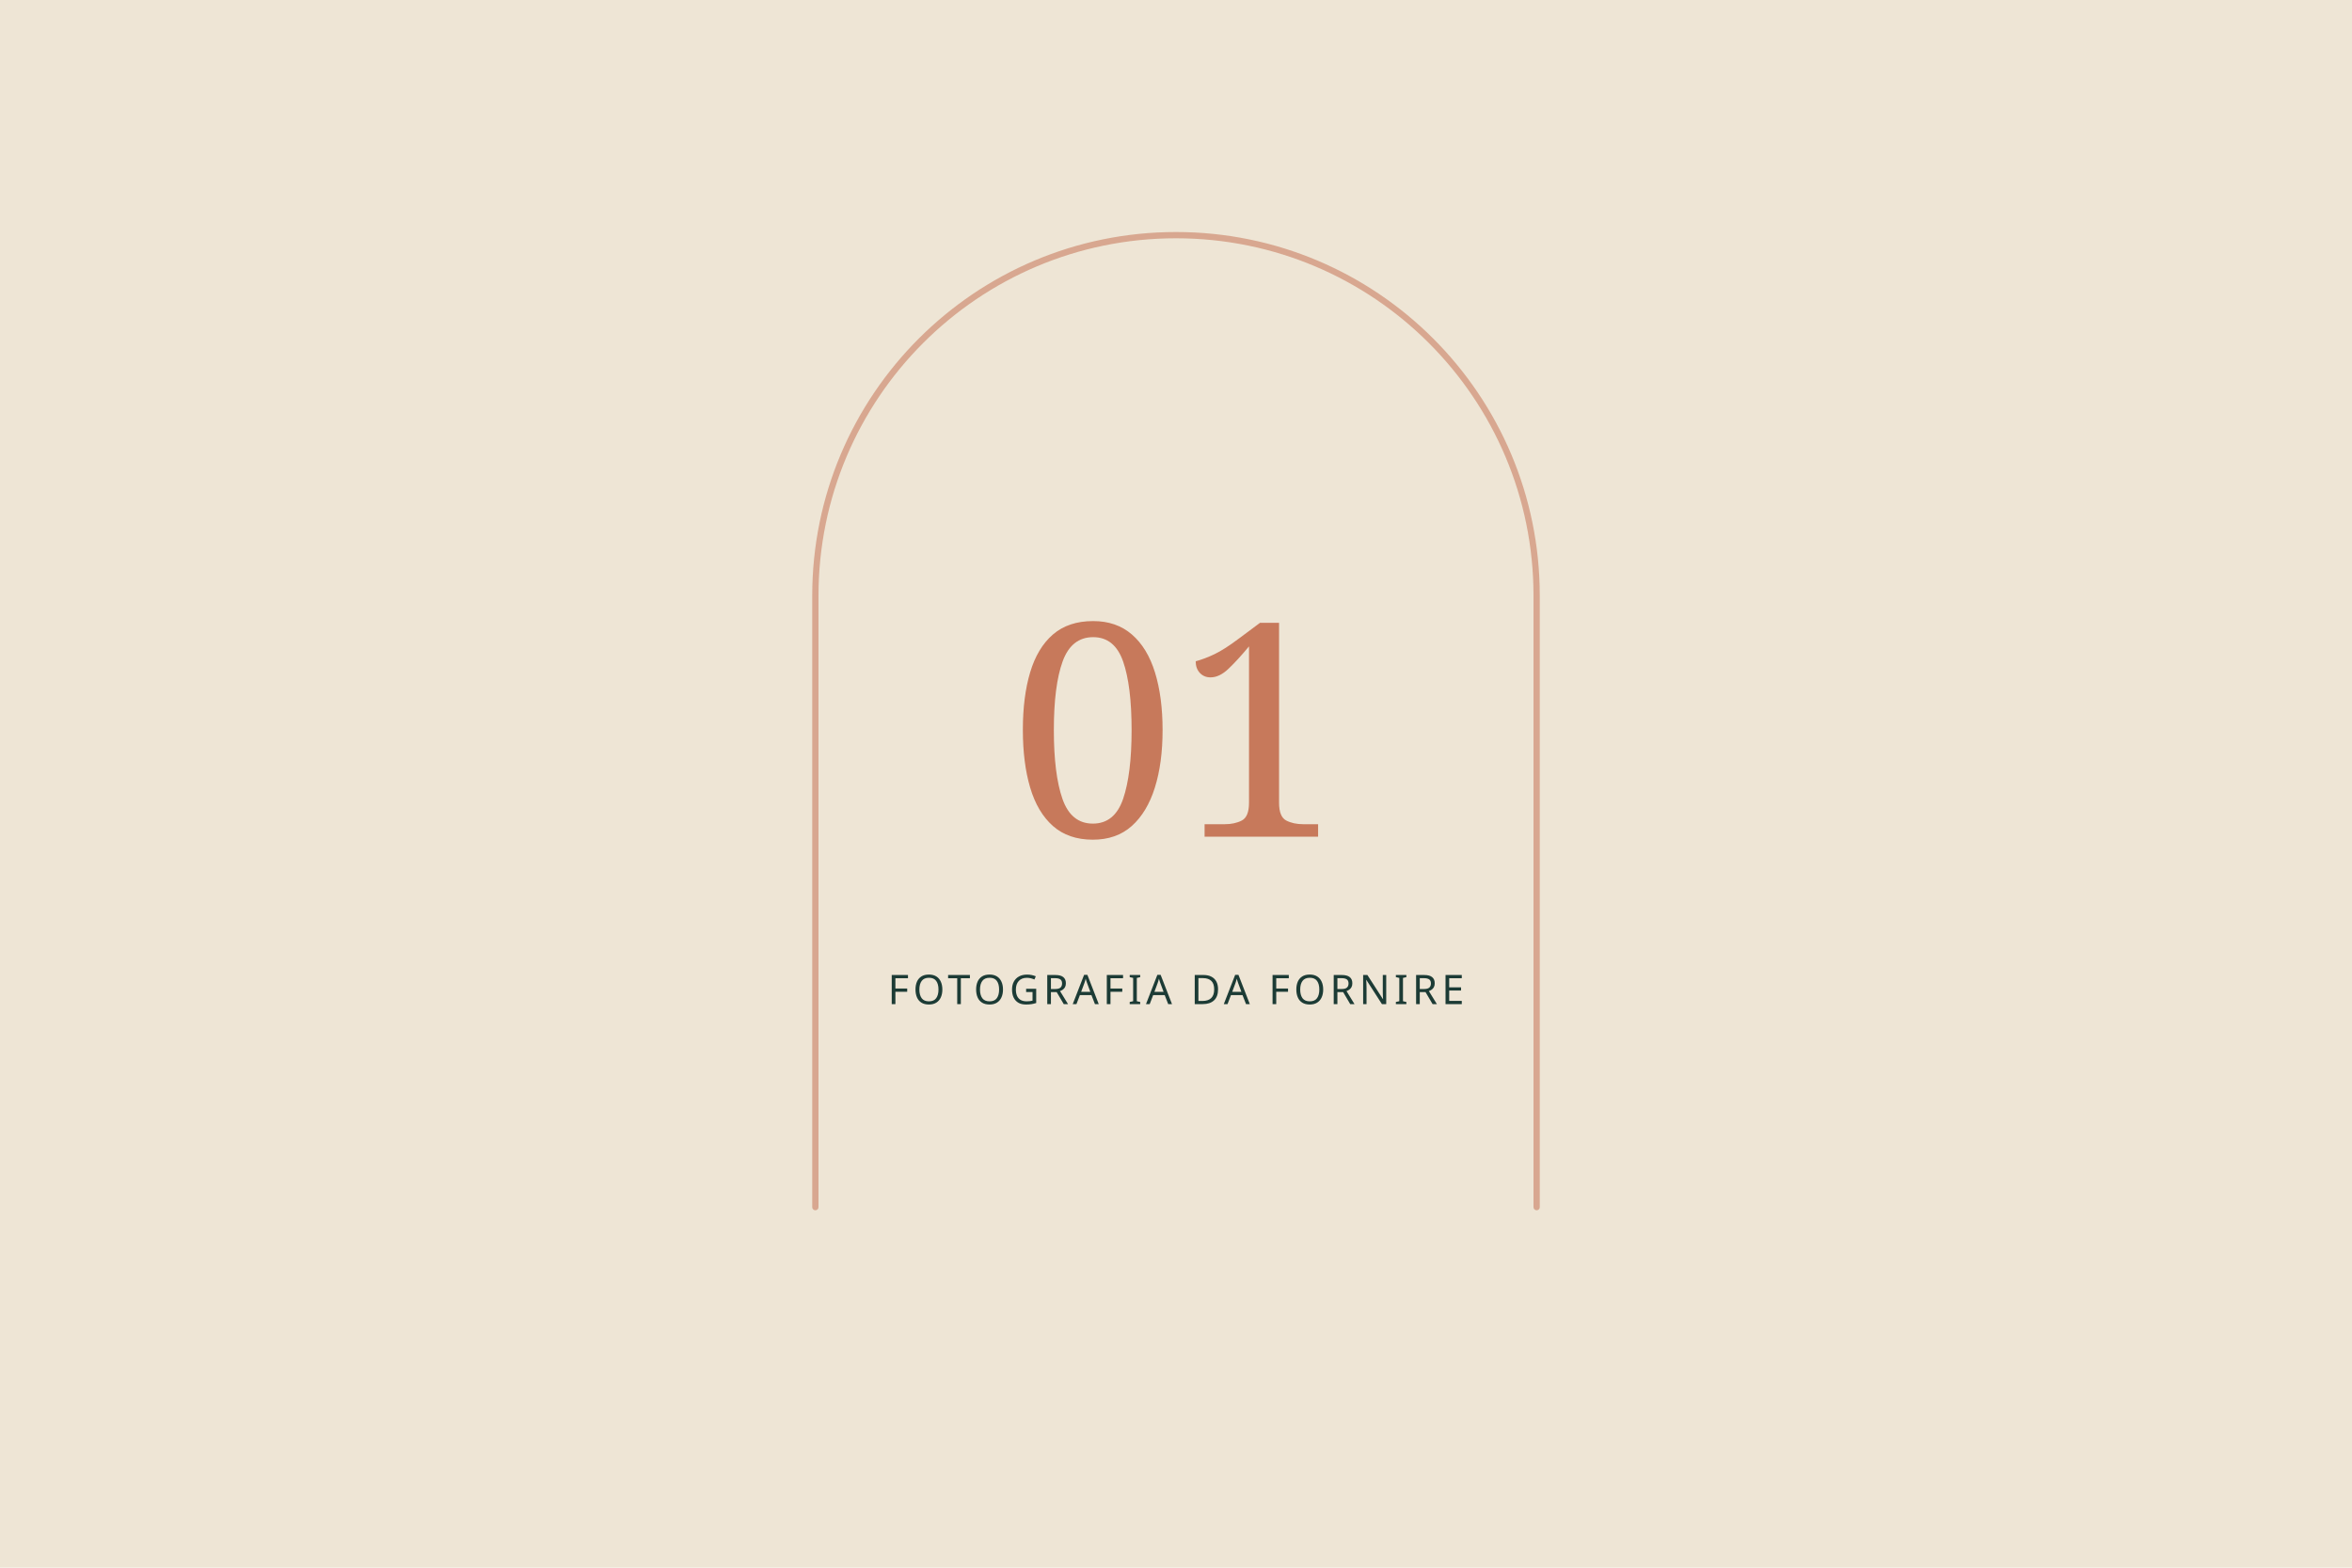
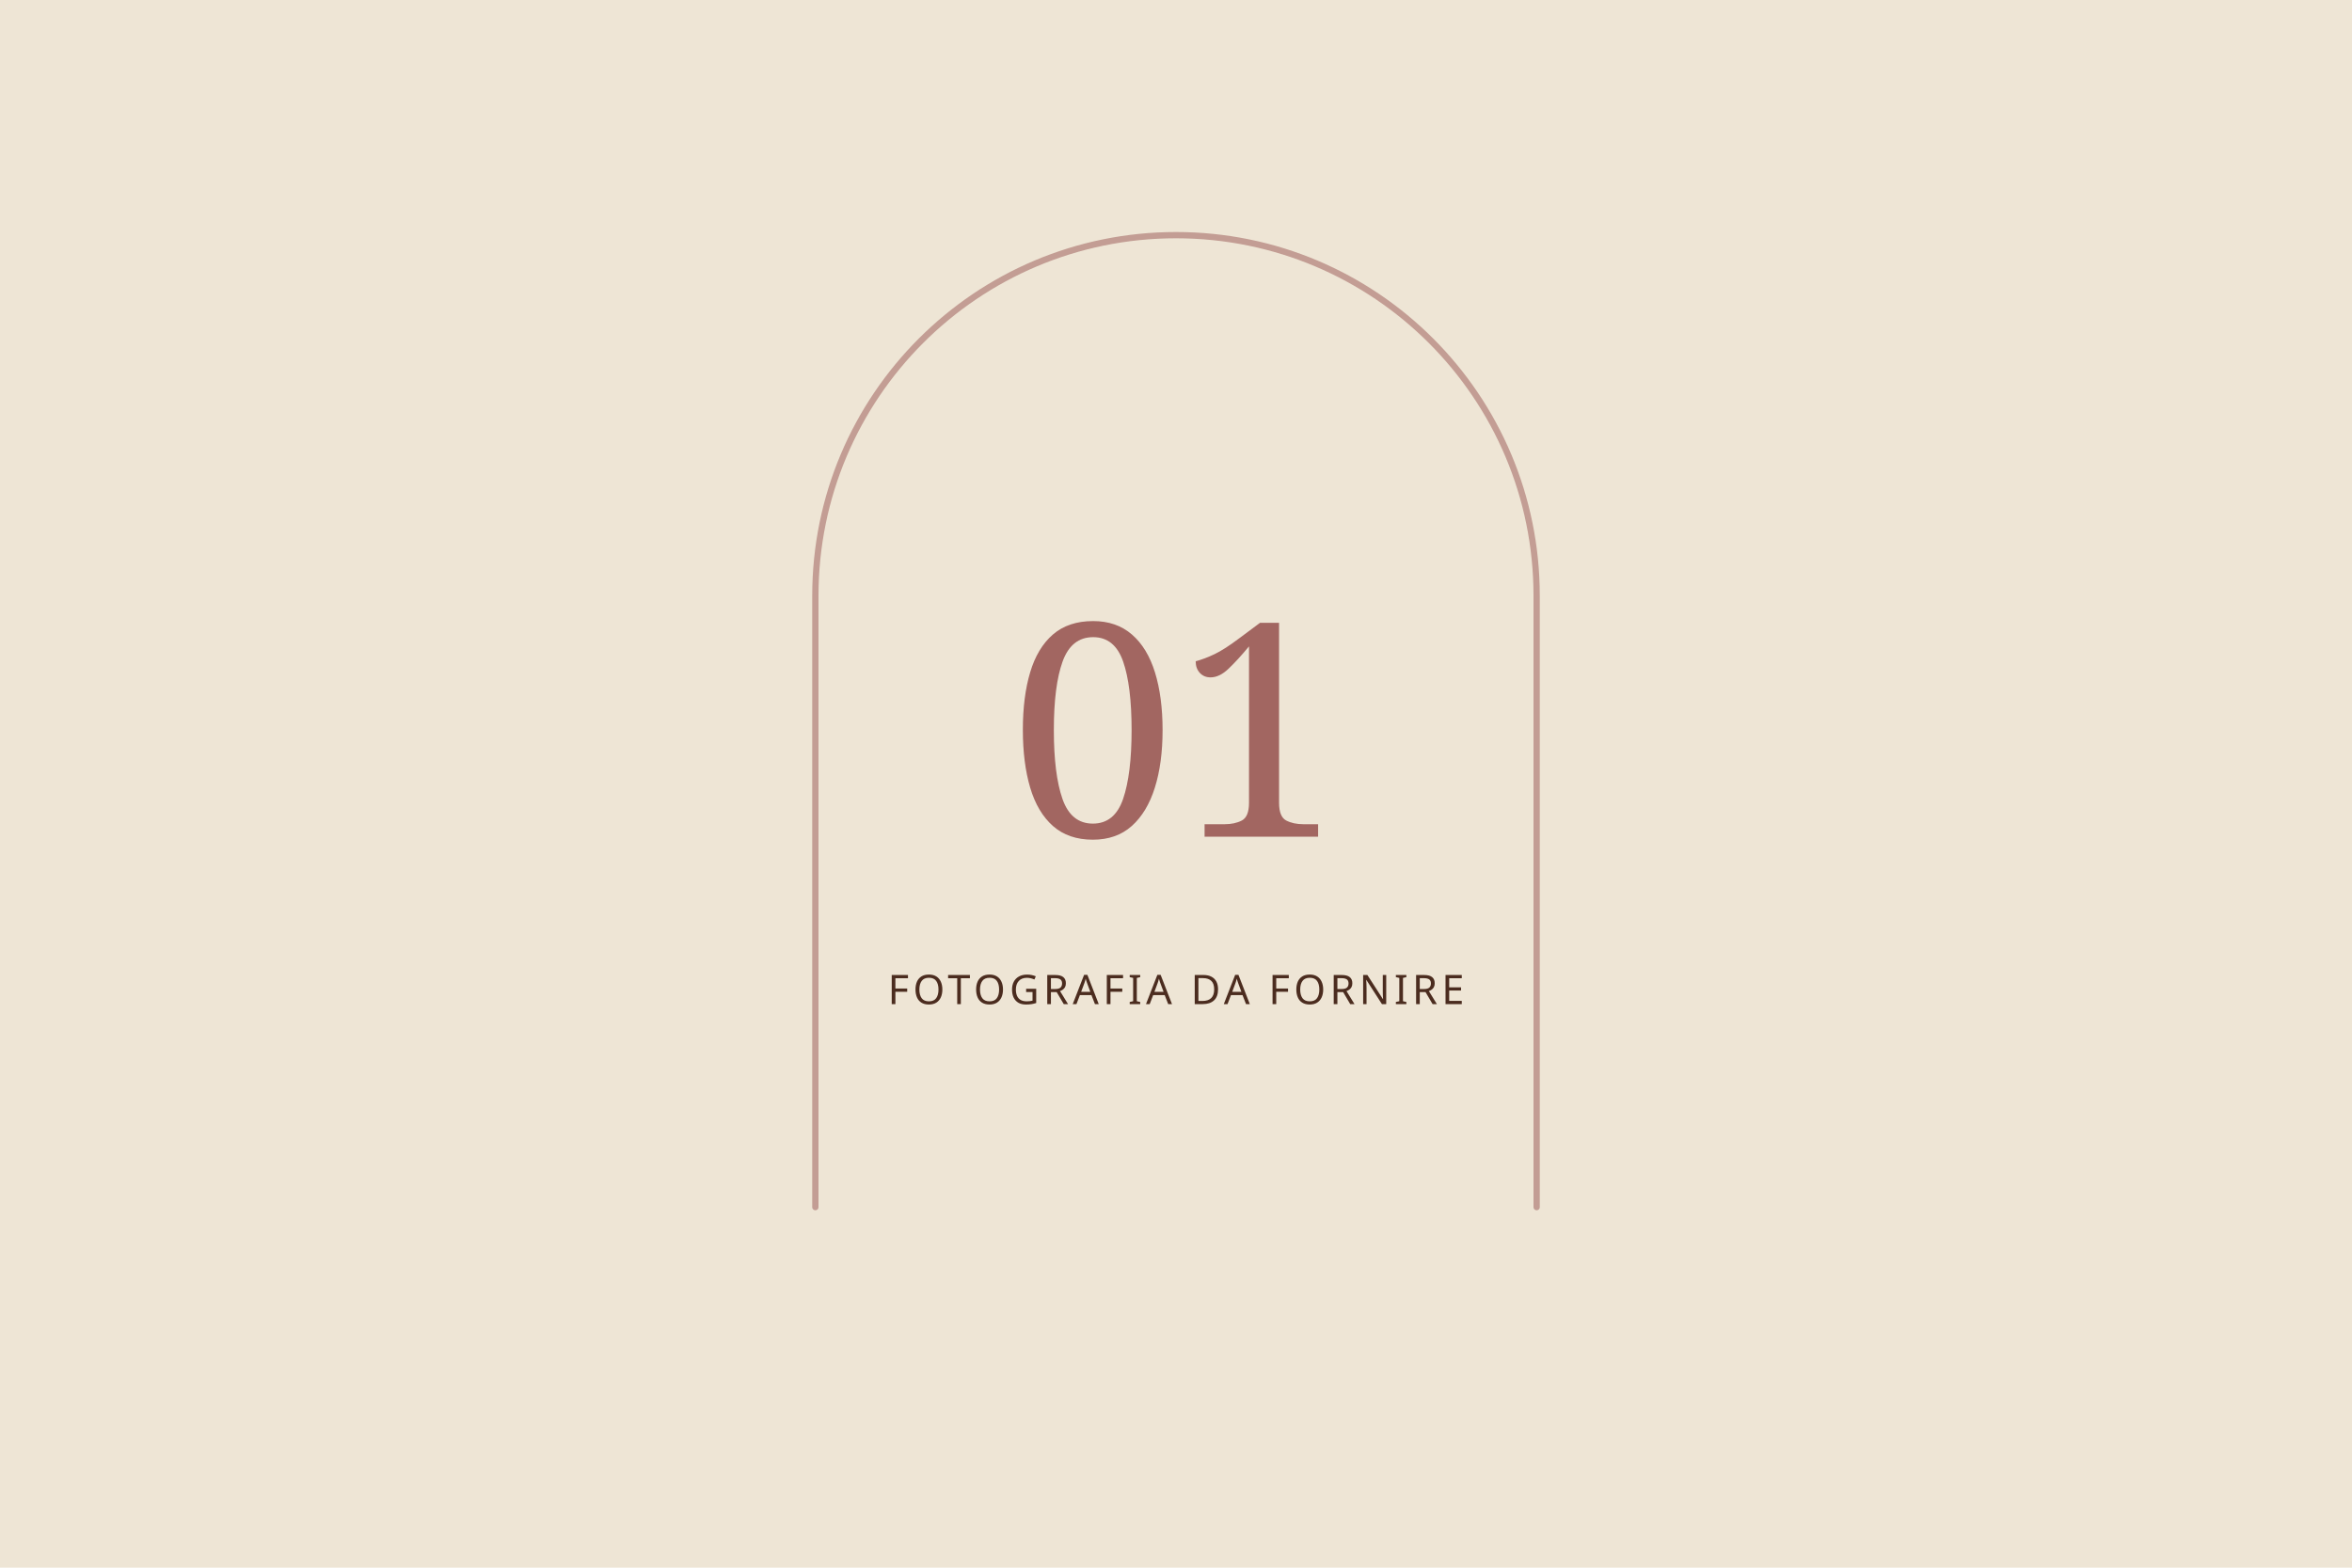
<svg xmlns="http://www.w3.org/2000/svg" viewBox="0 0 900 600" width="900" height="600" role="img">
  <rect width="900" height="600" fill="#eee5d5" />
-   <path d="M 312.0 462.0 L 312.0 228.0 A 138.0 138.0 0 0 1 588.0 228.0 L 588.0 462.0" fill="none" stroke="#b64c28" stroke-width="2.4" stroke-linecap="round" opacity="0.4" />
-   <text x="450" y="276" fill="#b64c28" opacity="0.7" font-family="'Cormorant Garamond', Georgia, serif" font-size="114" text-anchor="middle" dominant-baseline="central">01</text>
-   <text x="450" y="384.3" fill="#1c3b35" font-family="Sora, 'Segoe UI', system-ui, sans-serif" font-size="15.6" font-weight="500" letter-spacing="1.56" text-anchor="middle">FOTOGRAFIA DA FORNIRE</text>
+   <path d="M 312.0 462.0 L 312.0 228.0 A 138.0 138.0 0 0 1 588.0 228.0 L 588.0 462.0" fill="none" stroke="#813131" stroke-width="2.4" stroke-linecap="round" opacity="0.4" />
+   <text x="450" y="276" fill="#813131" opacity="0.7" font-family="Prata, 'Playfair Display', Georgia, serif" font-size="114" text-anchor="middle" dominant-baseline="central">01</text>
+   <text x="450" y="384.3" fill="#4b2c1f" font-family="Sora, 'Segoe UI', system-ui, sans-serif" font-size="15.6" font-weight="500" letter-spacing="1.56" text-anchor="middle">FOTOGRAFIA DA FORNIRE</text>
</svg>
